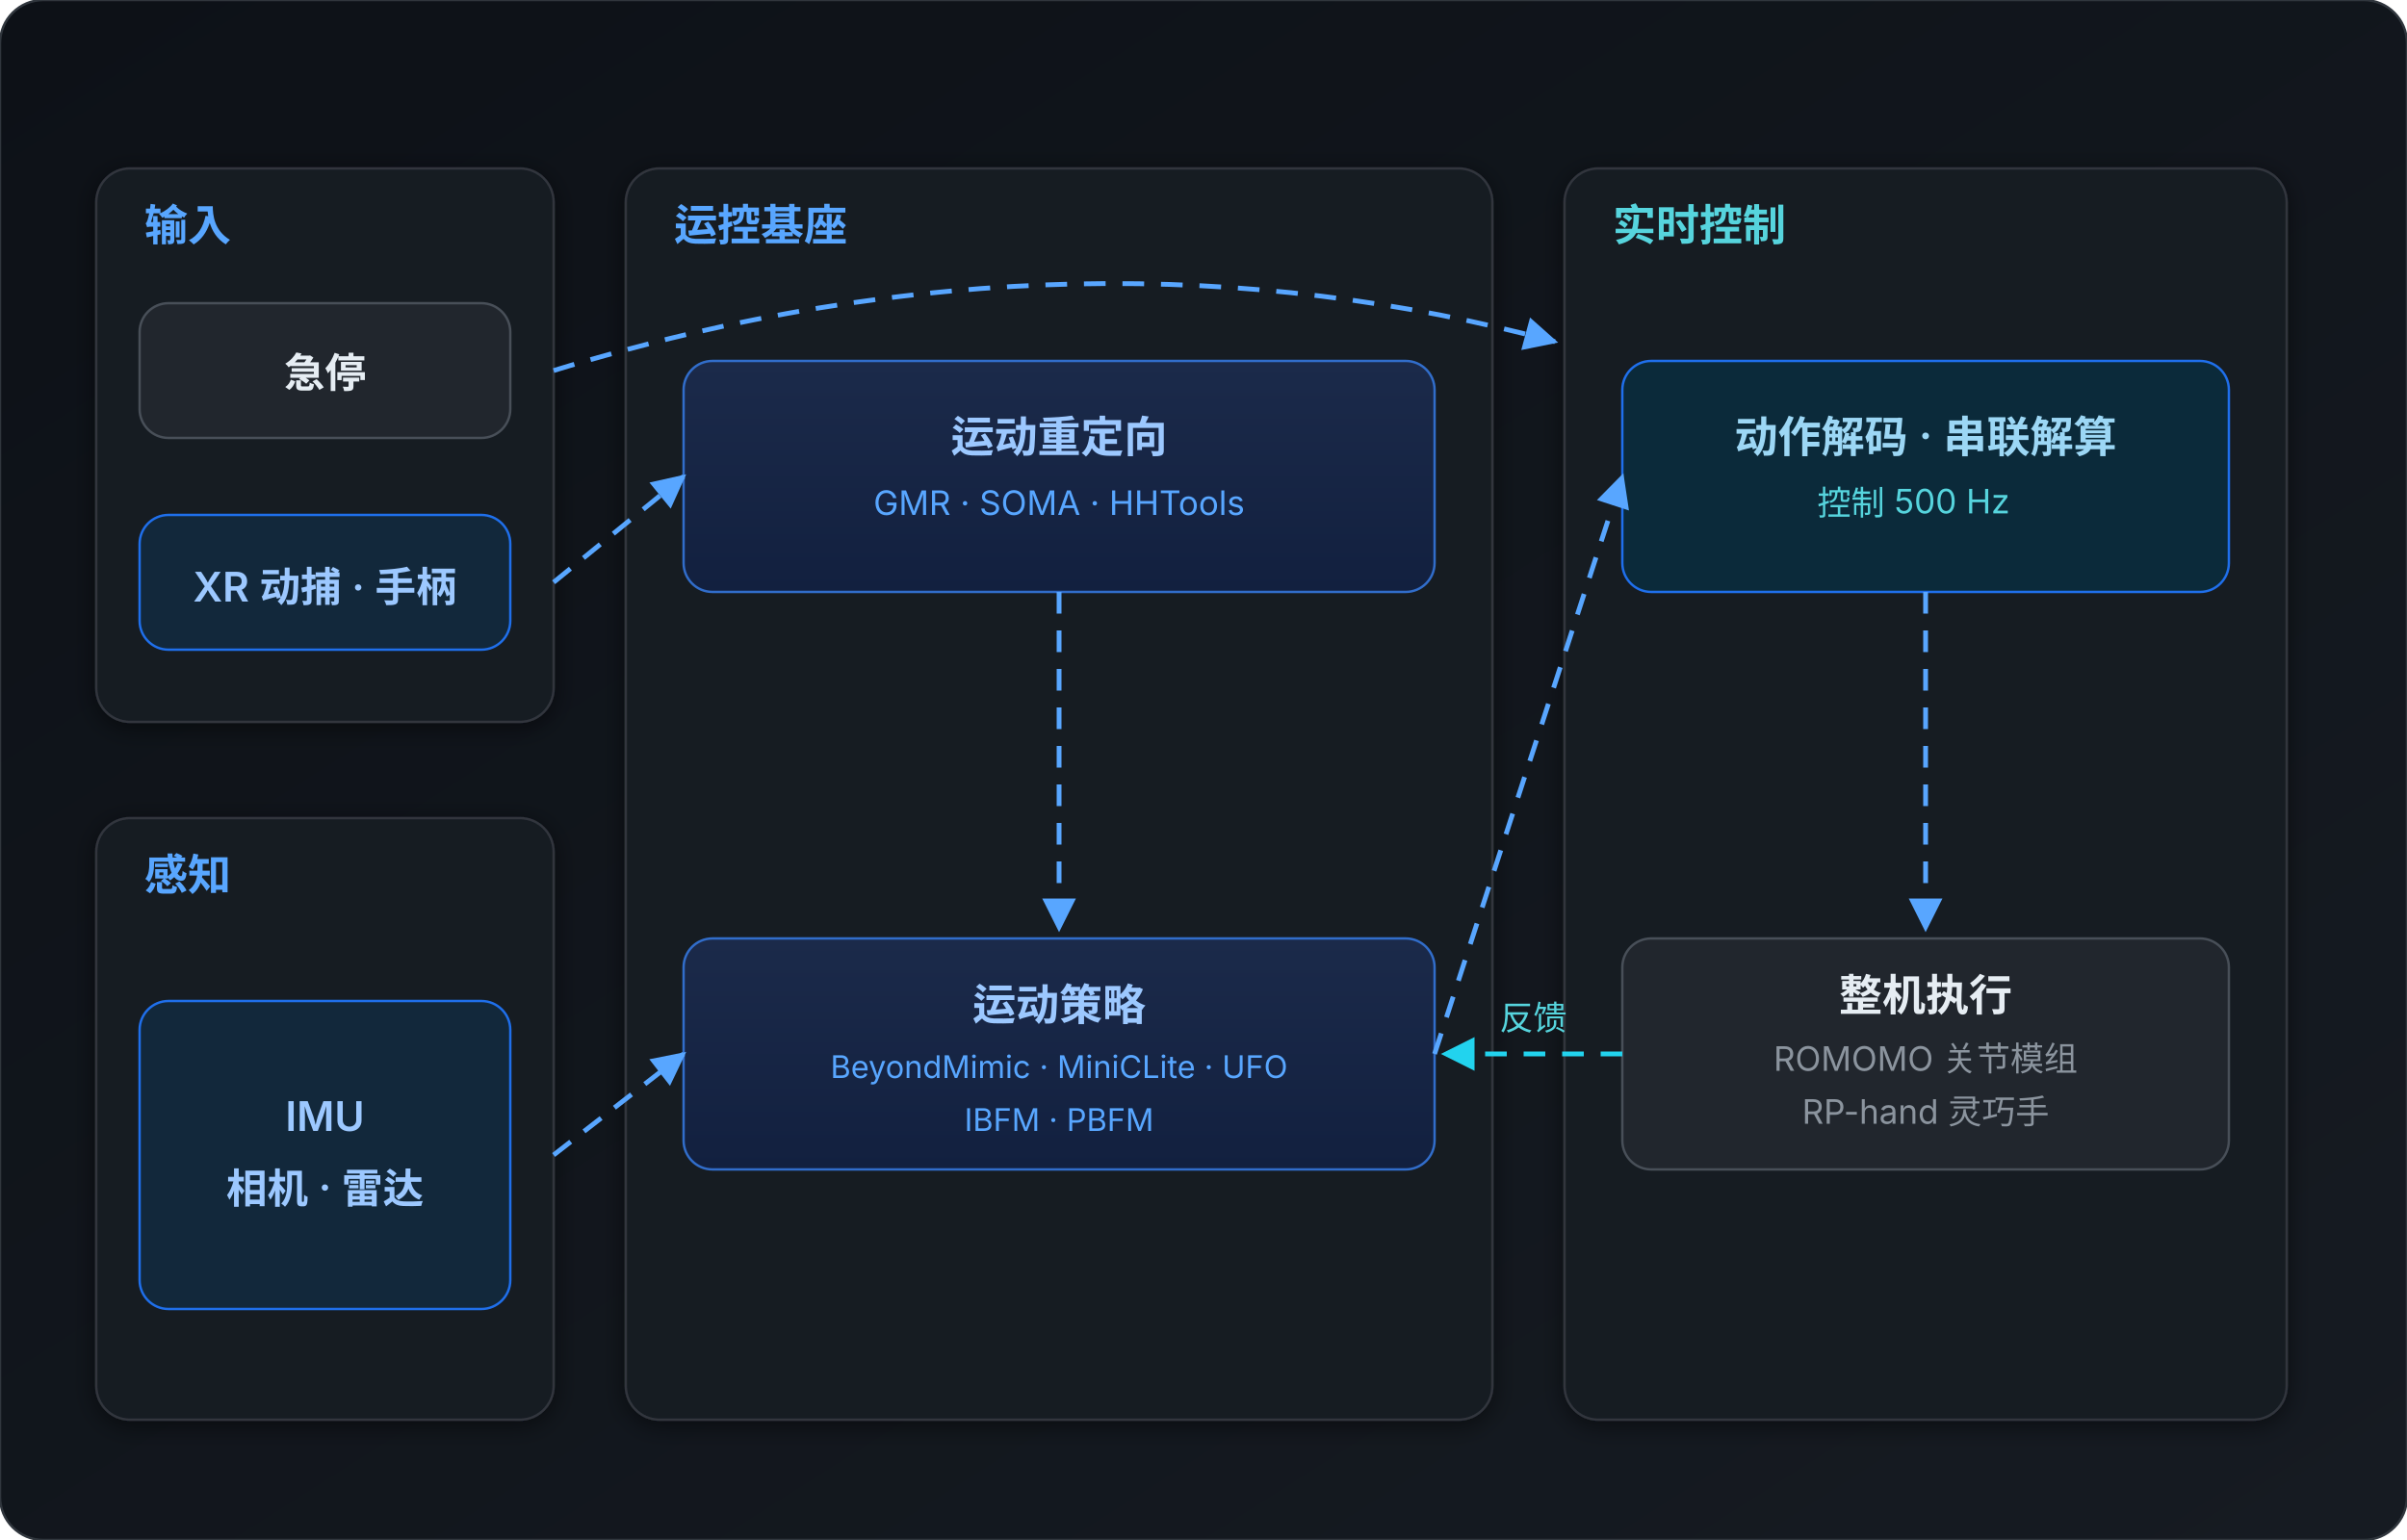
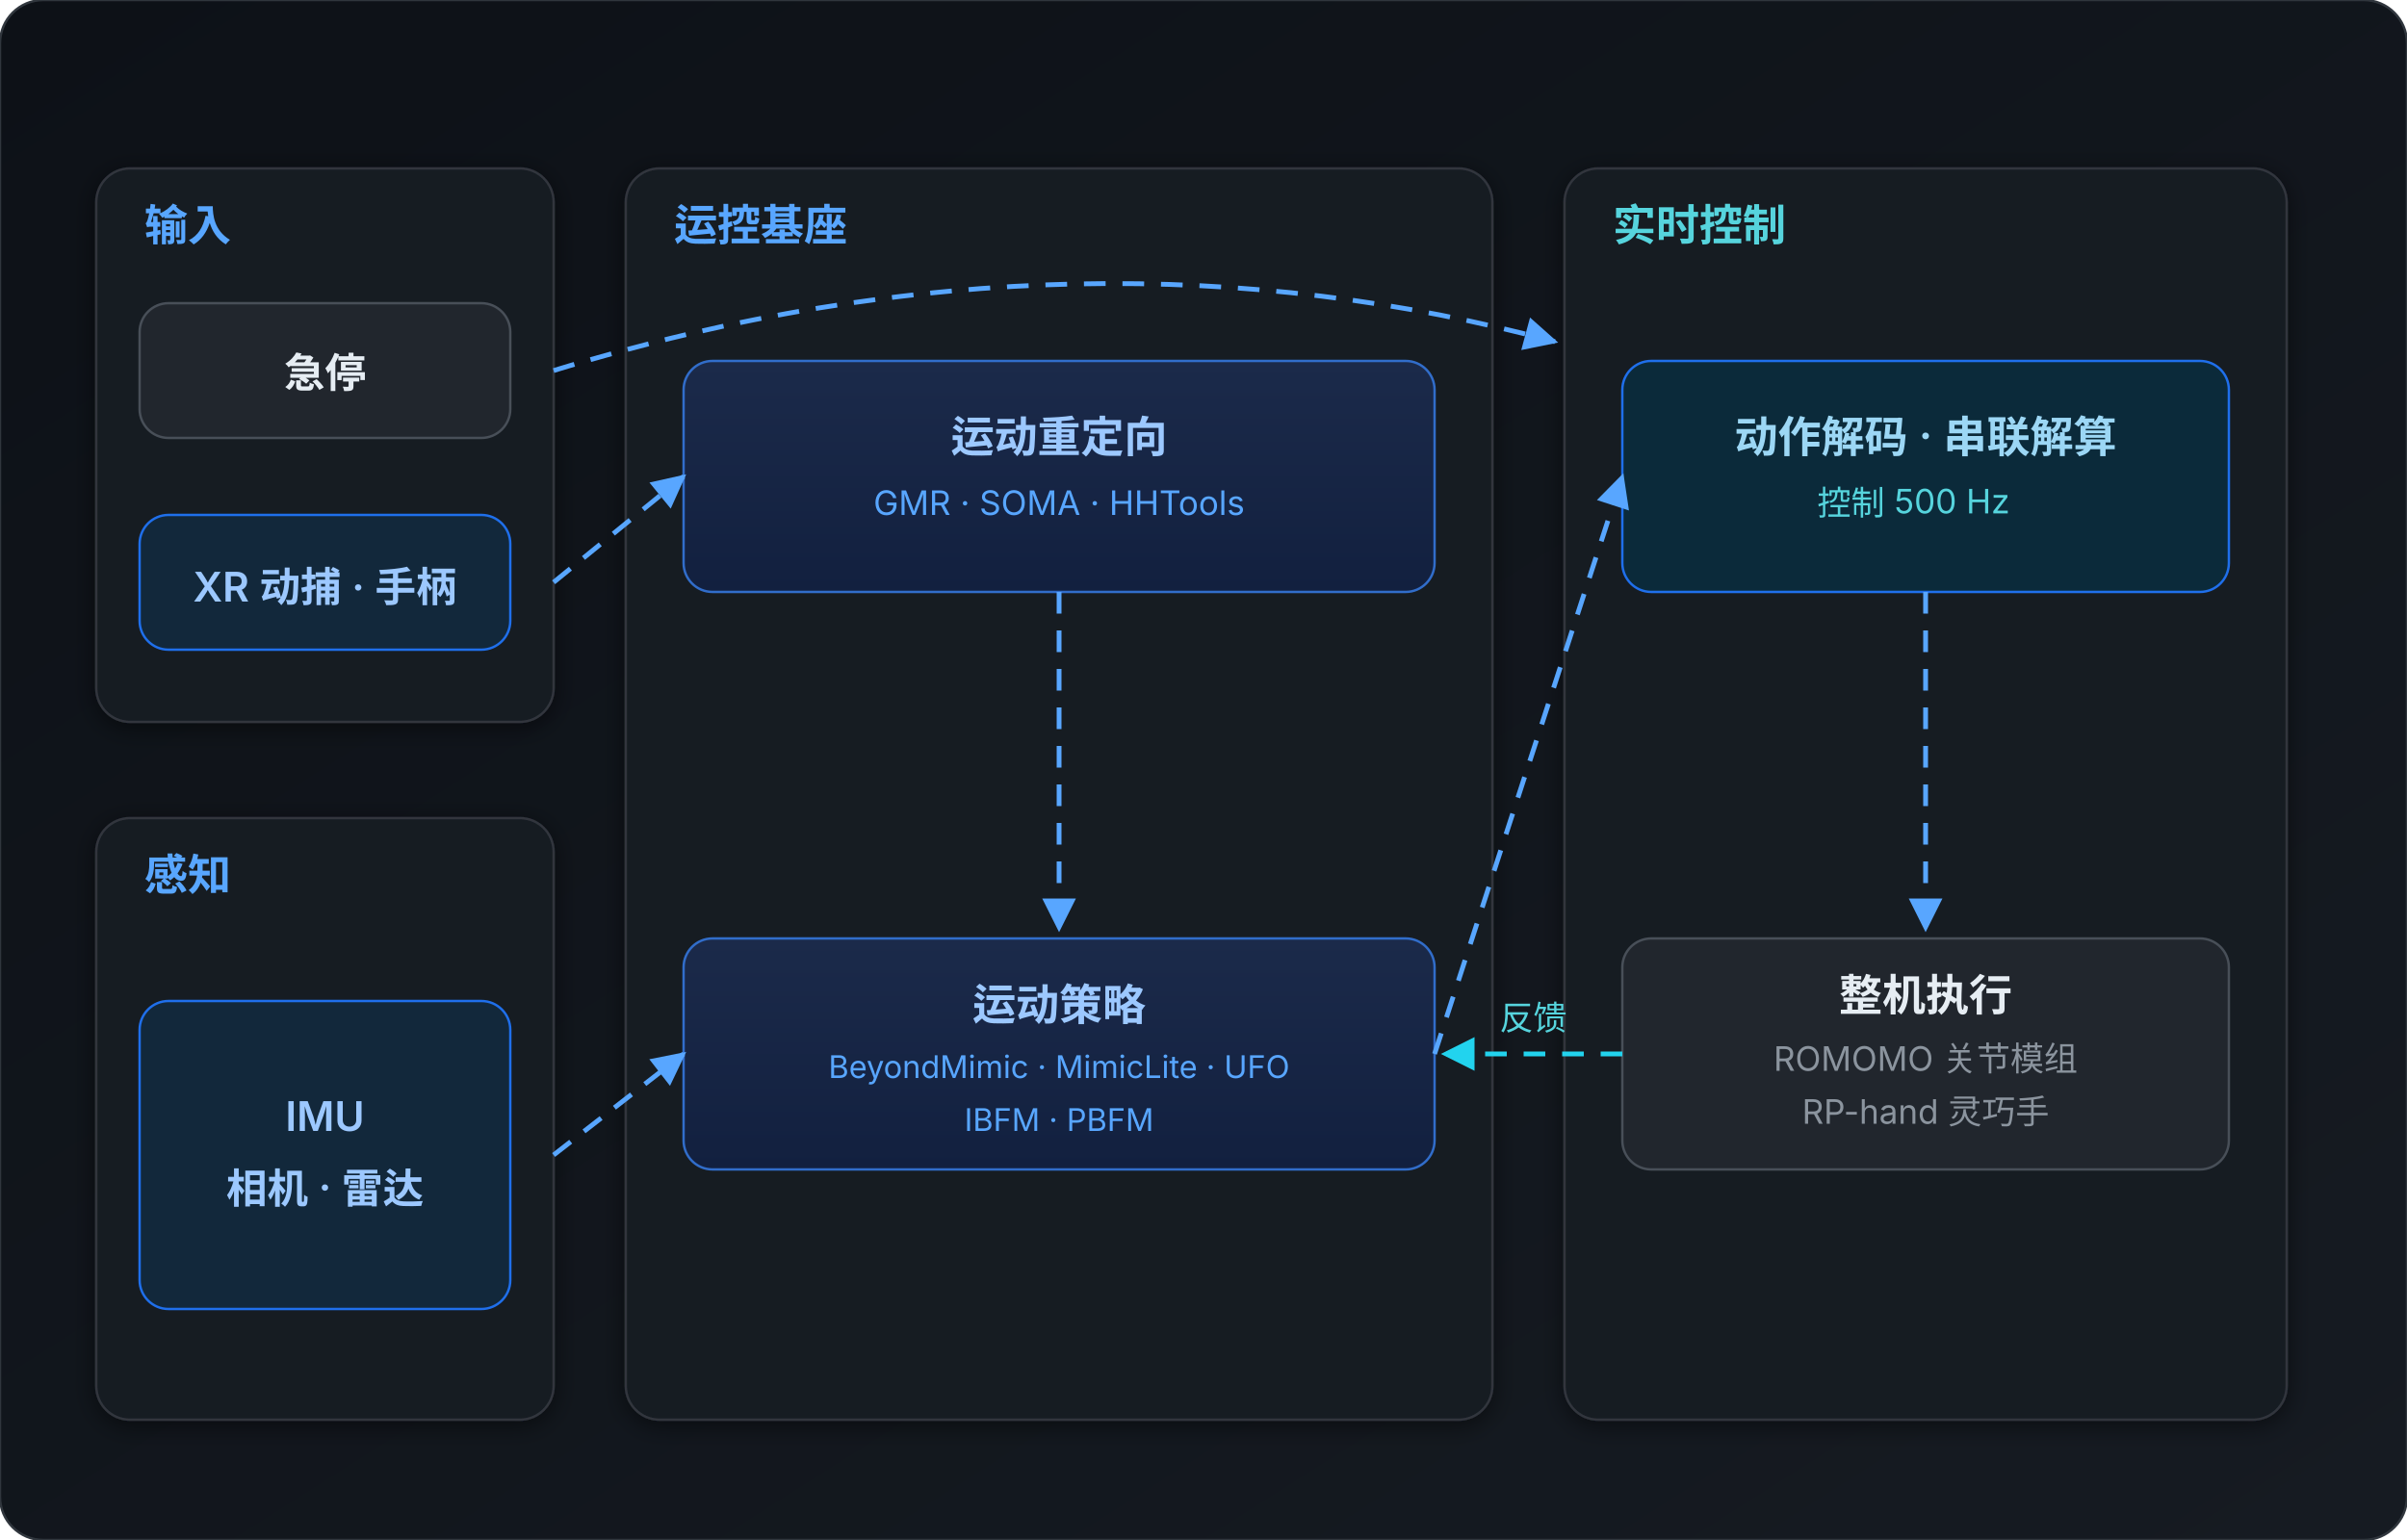
<svg xmlns="http://www.w3.org/2000/svg" viewBox="0 0 1000 640" width="1000" height="640" font-family="system-ui,-apple-system,'Segoe UI','PingFang SC','Microsoft YaHei',sans-serif">
  <defs>
    <marker id="arrow" viewBox="0 0 10 10" refX="9" refY="5" markerWidth="7" markerHeight="7" orient="auto-start-reverse">
      <path d="M0,0 L10,5 L0,10 z" fill="#58A6FF" />
    </marker>
    <marker id="arrowC" viewBox="0 0 10 10" refX="9" refY="5" markerWidth="7" markerHeight="7" orient="auto-start-reverse">
      <path d="M0,0 L10,5 L0,10 z" fill="#22D3EE" />
    </marker>
    <linearGradient id="bg" x1="0" y1="0" x2="1" y2="1">
      <stop offset="0" stop-color="#0D1117" />
      <stop offset="1" stop-color="#161B22" />
    </linearGradient>
    <linearGradient id="aiGrad" x1="0" y1="0" x2="0" y2="1">
      <stop offset="0" stop-color="#1B2A4A" />
      <stop offset="1" stop-color="#12203F" />
    </linearGradient>
    <filter id="soft" x="-20%" y="-20%" width="140%" height="140%">
      <feDropShadow dx="0" dy="2" stdDeviation="5" flood-color="#000000" flood-opacity="0.5" />
    </filter>
    <style>
      .flow { stroke-dasharray: 9 7; animation: dash 1.1s linear infinite; }
      @keyframes dash { to { stroke-dashoffset: -16; } }
      .glow { animation: glow 2.6s ease-in-out infinite; }
      @keyframes glow { 0%,100% { opacity: 1; } 50% { opacity: 0.55; } }
    </style>
  </defs>
  <rect x="0" y="0" width="1000" height="640" rx="18" fill="url(#bg)" stroke="#30363D" />
  <rect x="40" y="70" width="190" height="230" rx="14" fill="#161B22" stroke="#30363D" filter="url(#soft)" />
  <text x="60" y="100" fill="#58A6FF" font-size="18" font-weight="700">输入</text>
  <rect x="58" y="126" width="154" height="56" rx="12" fill="#21262D" stroke="#484F58" />
  <text x="135" y="161" text-anchor="middle" fill="#E6EDF3" font-size="17" font-weight="600">急停</text>
  <rect x="58" y="214" width="154" height="56" rx="12" fill="#12283B" stroke="#1F6FEB" />
  <text x="135" y="250" text-anchor="middle" fill="#9CC8FF" font-size="17" font-weight="600">XR 动捕 · 手柄</text>
  <rect x="40" y="340" width="190" height="250" rx="14" fill="#161B22" stroke="#30363D" filter="url(#soft)" />
  <text x="60" y="370" fill="#58A6FF" font-size="18" font-weight="700">感知</text>
  <rect x="58" y="416" width="154" height="128" rx="12" fill="#12283B" stroke="#1F6FEB" />
  <text x="135" y="470" text-anchor="middle" fill="#9CC8FF" font-size="17" font-weight="600">IMU</text>
  <text x="135" y="500" text-anchor="middle" fill="#9CC8FF" font-size="17" font-weight="600">相机 · 雷达</text>
  <rect x="260" y="70" width="360" height="520" rx="14" fill="#161B22" stroke="#30363D" filter="url(#soft)" />
  <text x="280" y="100" fill="#58A6FF" font-size="18" font-weight="700">运控基座</text>
  <rect x="284" y="150" width="312" height="96" rx="12" fill="url(#aiGrad)" stroke="#316DCA" />
  <text x="440" y="188" text-anchor="middle" fill="#9CC8FF" font-size="18" font-weight="600">运动重定向</text>
  <text x="440" y="214" text-anchor="middle" fill="#58A6FF" font-size="14">GMR · SOMA · HHTools</text>
  <rect x="284" y="390" width="312" height="96" rx="12" fill="url(#aiGrad)" stroke="#316DCA" />
  <text x="440" y="424" text-anchor="middle" fill="#9CC8FF" font-size="18" font-weight="600">运动策略</text>
-   <text x="440" y="448" text-anchor="middle" fill="#58A6FF" font-size="13">BeyondMimic · MiniCLite · UFO</text>
+   <text x="440" y="448" text-anchor="middle" fill="#58A6FF" font-size="13">BeyondMimic · MimicLite · UFO</text>
  <text x="440" y="470" text-anchor="middle" fill="#58A6FF" font-size="13">IBFM · PBFM</text>
  <rect x="650" y="70" width="300" height="520" rx="14" fill="#161B22" stroke="#30363D" filter="url(#soft)" />
  <text x="670" y="100" fill="#56D4DD" font-size="18" font-weight="700">实时控制</text>
  <rect x="674" y="150" width="252" height="96" rx="12" fill="#0B2A3A" stroke="#1F6FEB" class="glow" />
  <text x="800" y="188" text-anchor="middle" fill="#9CD7F5" font-size="18" font-weight="600">动作解码 · 串联解算</text>
  <text x="795" y="214" text-anchor="middle" fill="#56D4DD" font-size="14">控制 500 Hz</text>
  <rect x="674" y="390" width="252" height="96" rx="12" fill="#21262D" stroke="#484F58" />
  <text x="800" y="420" text-anchor="middle" fill="#E6EDF3" font-size="18" font-weight="600">整机执行</text>
  <text x="800" y="445" text-anchor="middle" fill="#8B949E" font-size="14">ROMOMO 关节模组</text>
  <text x="800" y="467" text-anchor="middle" fill="#8B949E" font-size="14">RP-hand 灵巧手</text>
  <line class="flow" x1="230" y1="242" x2="284" y2="198" stroke="#58A6FF" stroke-width="2" marker-end="url(#arrow)" />
  <line class="flow" x1="230" y1="480" x2="284" y2="438" stroke="#58A6FF" stroke-width="2" marker-end="url(#arrow)" />
  <line class="flow" x1="440" y1="246" x2="440" y2="386" stroke="#58A6FF" stroke-width="2" marker-end="url(#arrow)" />
  <line class="flow" x1="596" y1="438" x2="674" y2="198" stroke="#58A6FF" stroke-width="2" marker-end="url(#arrow)" />
  <line class="flow" x1="800" y1="246" x2="800" y2="386" stroke="#58A6FF" stroke-width="2" marker-end="url(#arrow)" />
  <path class="flow" d="M230,154 C380,108 520,108 646,142" fill="none" stroke="#58A6FF" stroke-width="2" marker-end="url(#arrow)" />
  <line class="flow" x1="674" y1="438" x2="600" y2="438" stroke="#22D3EE" stroke-width="2" marker-end="url(#arrowC)" />
  <text x="637" y="428" text-anchor="middle" fill="#56D4DD" font-size="14">反馈</text>
</svg>
